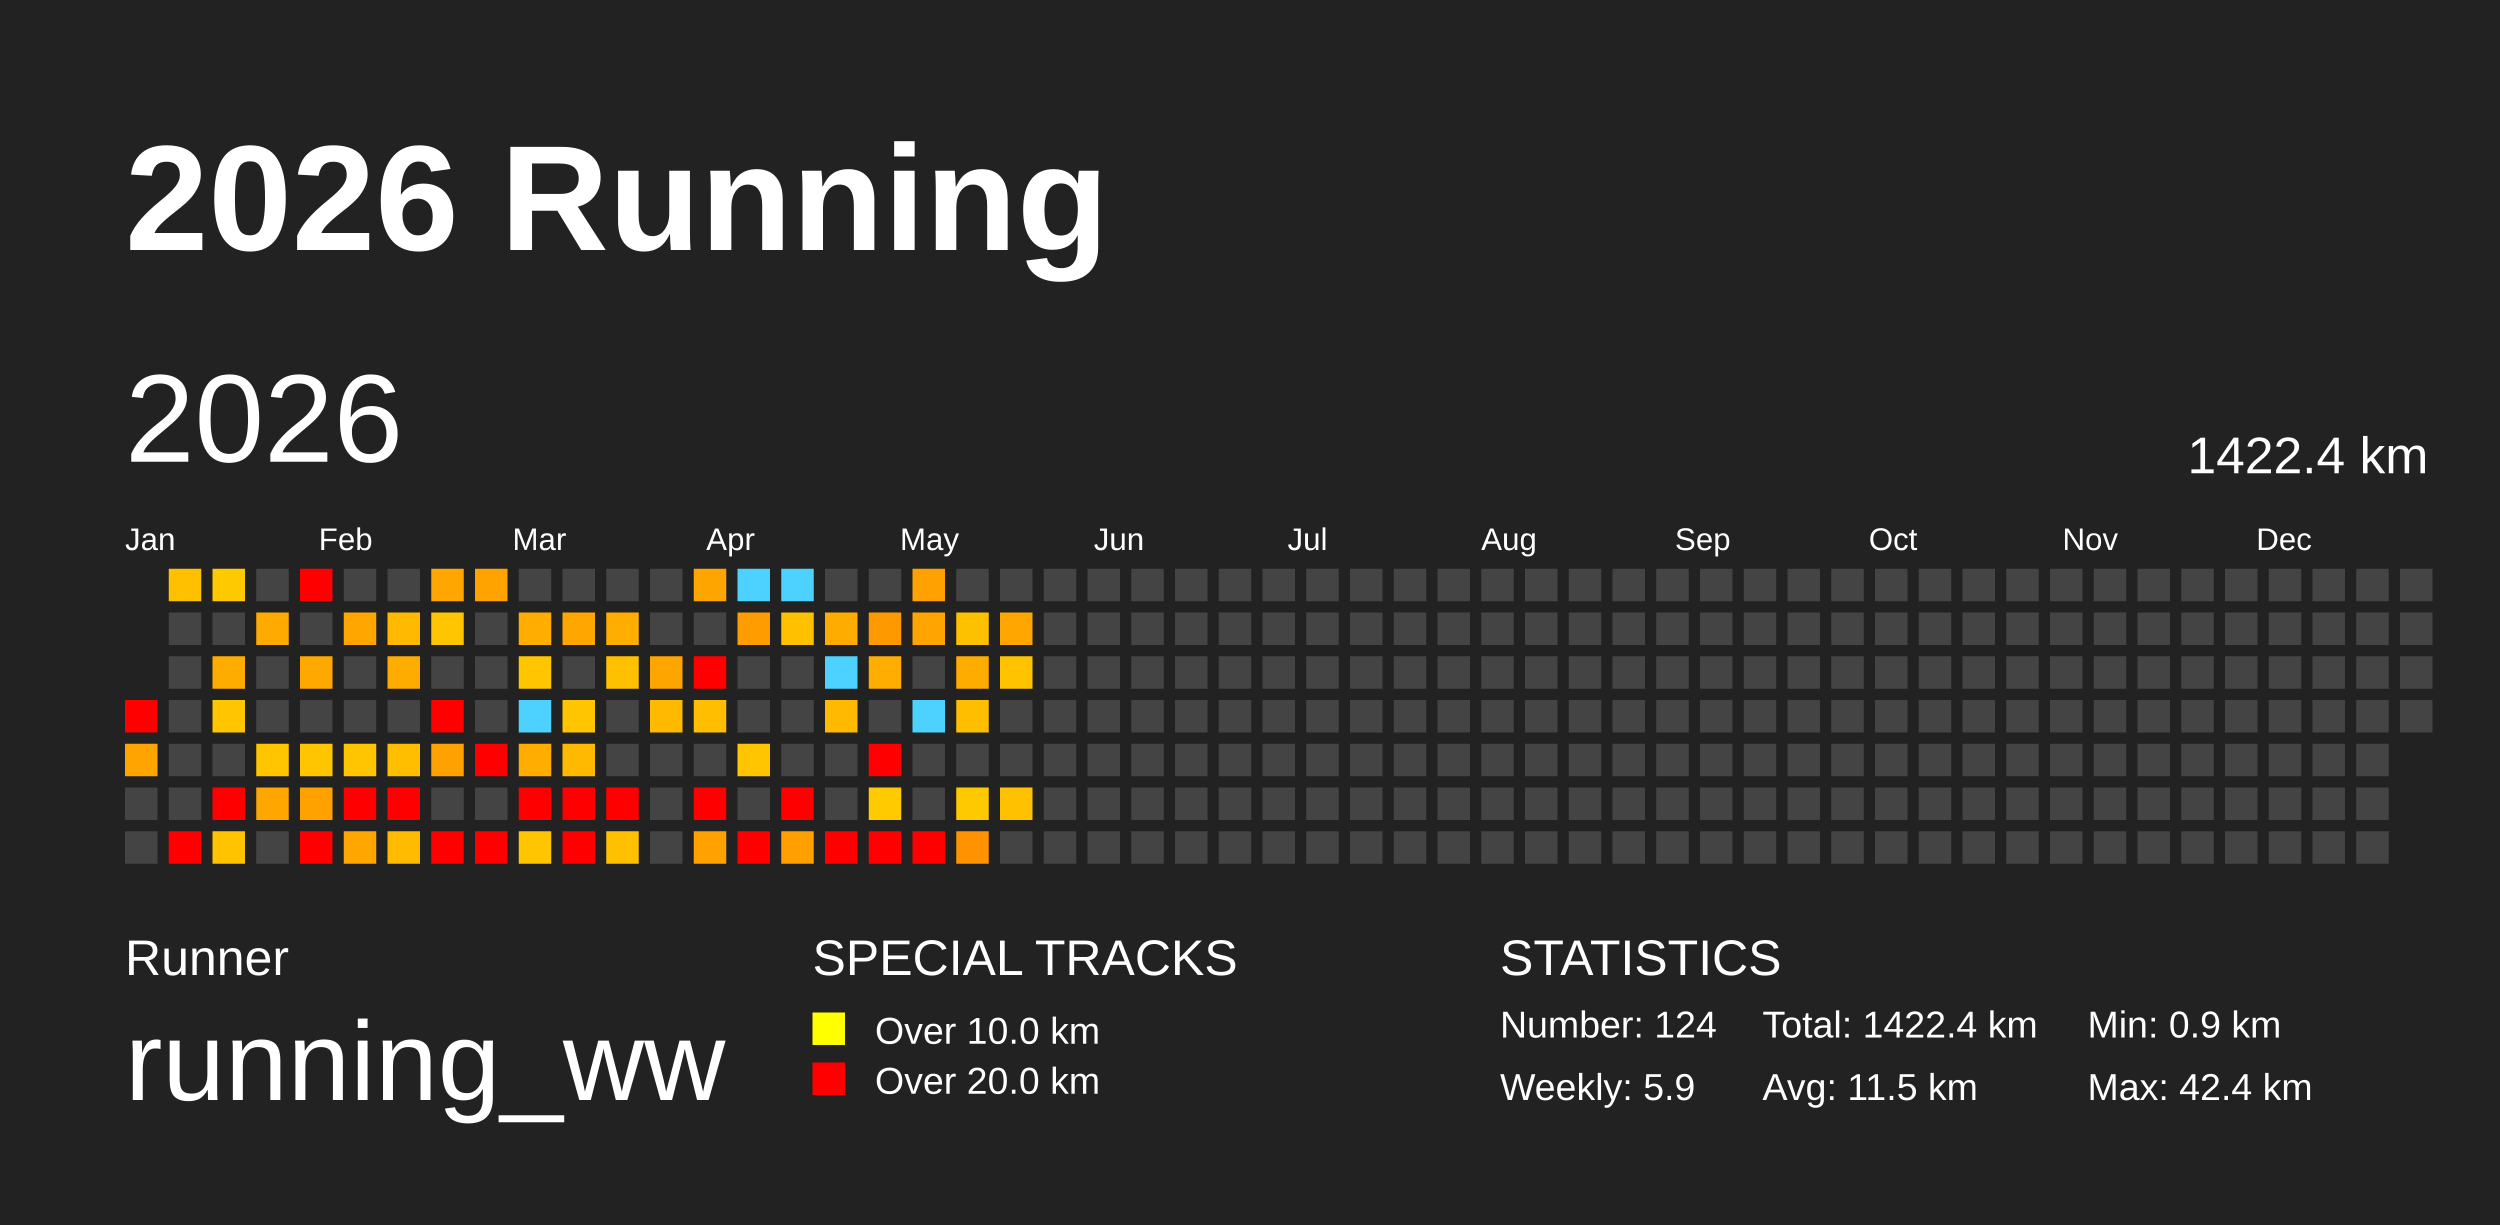
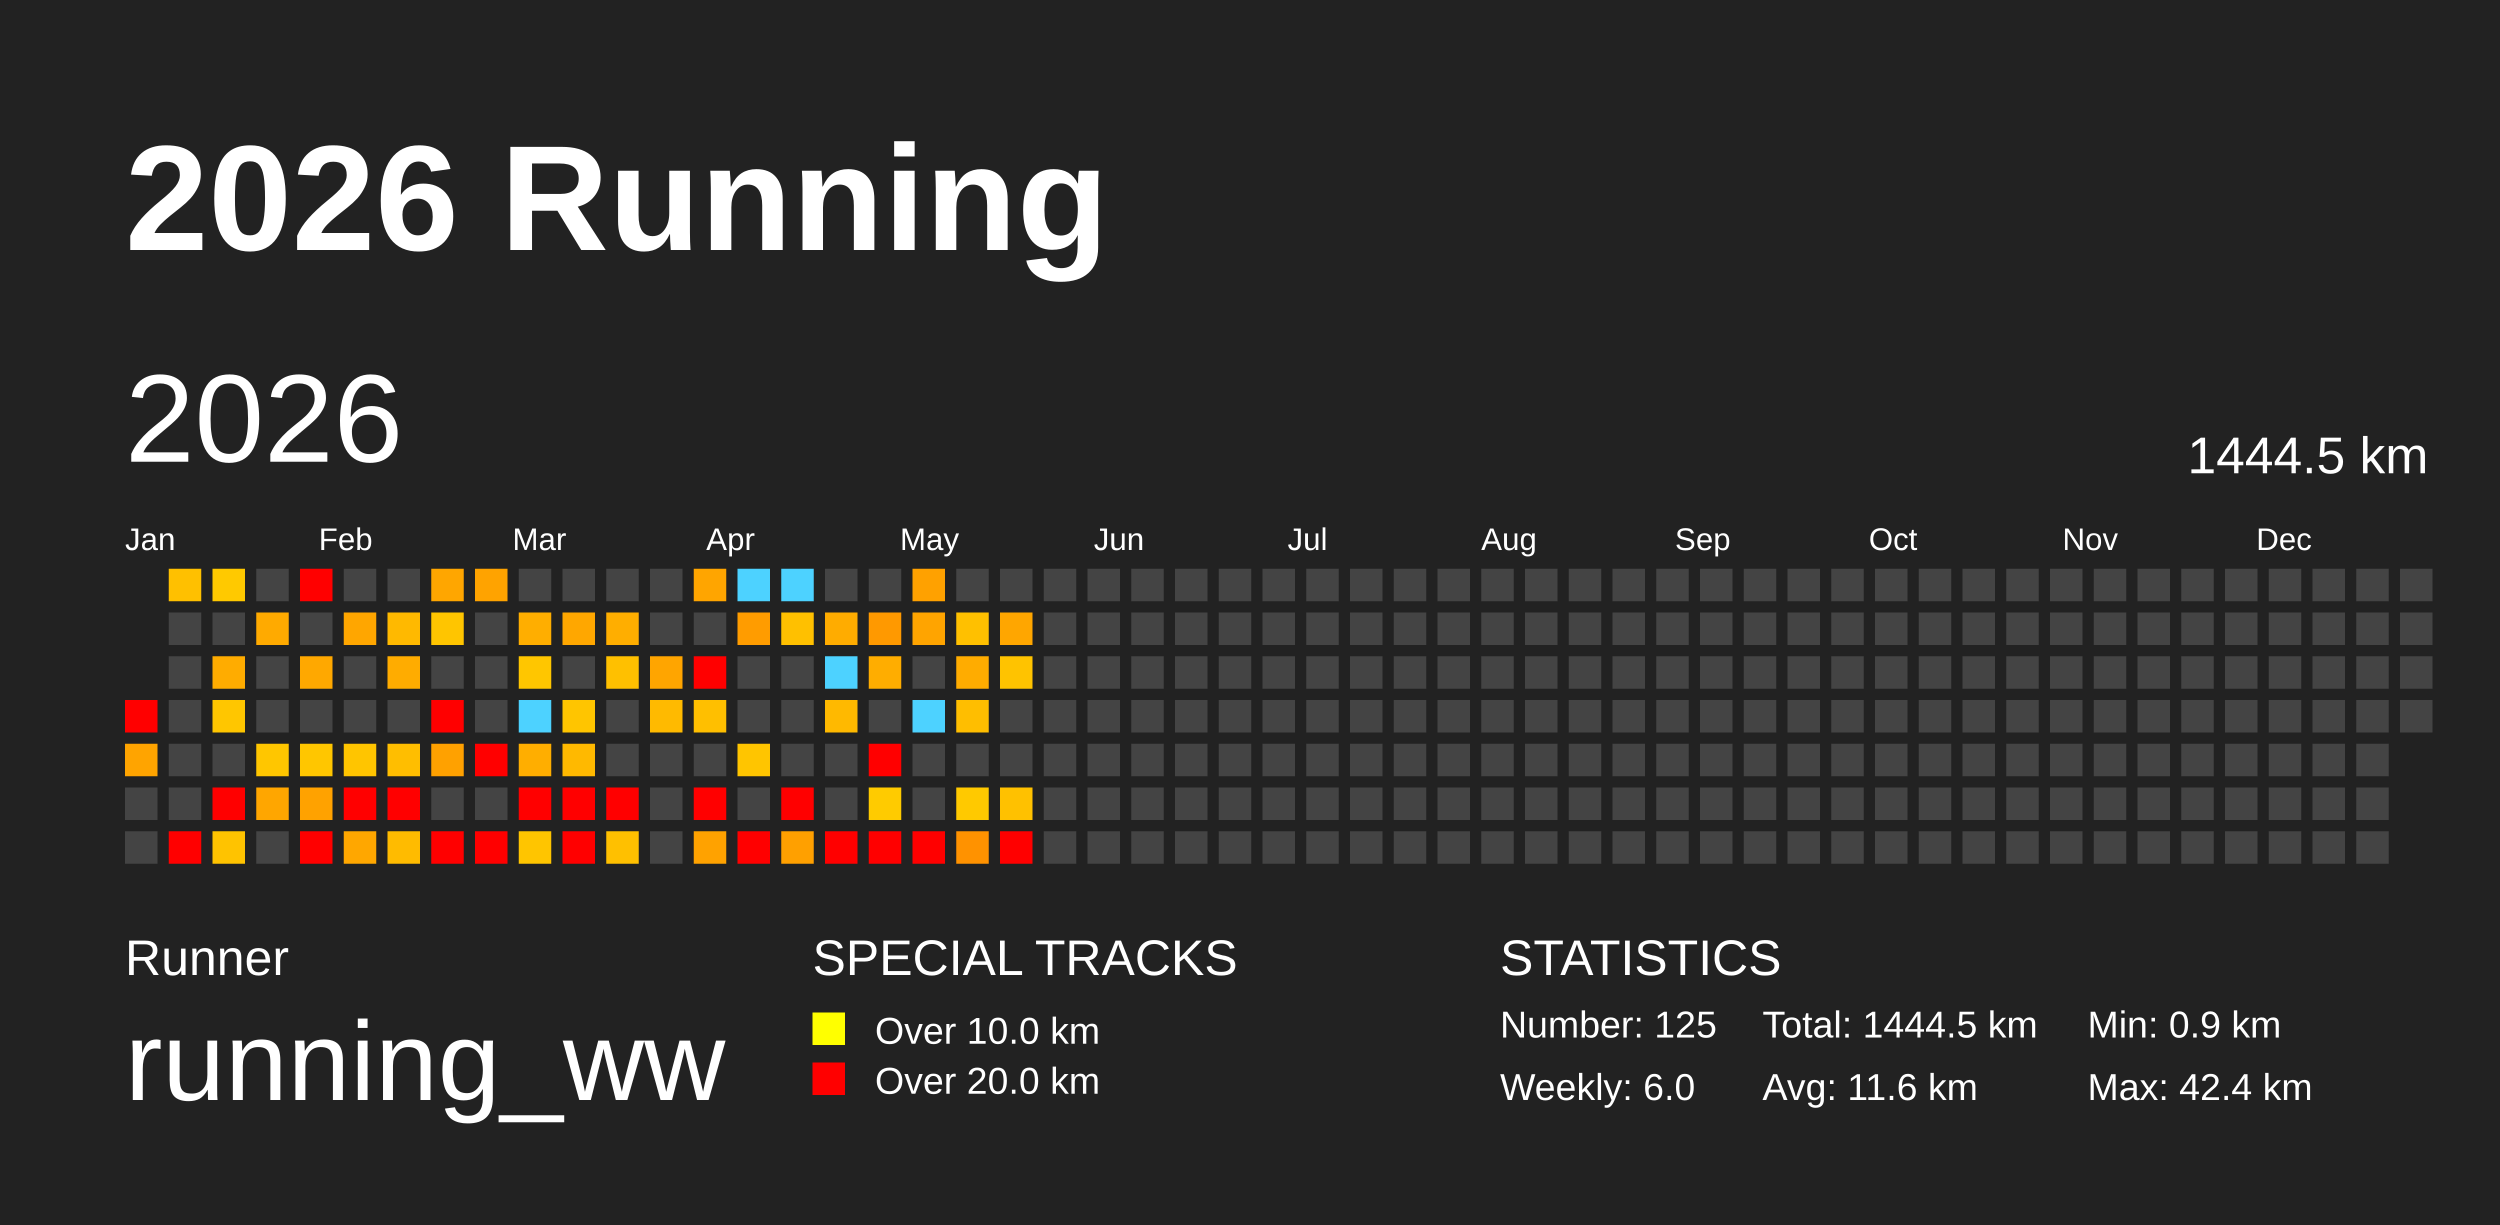
<svg xmlns="http://www.w3.org/2000/svg" baseProfile="full" height="98mm" version="1.1" viewBox="0,0,200,98" width="200mm">
  <defs />
  <rect fill="#222222" height="98" width="200" x="0" y="0" />
  <text fill="#FFFFFF" style="font-size:12px; font-family:Arial; font-weight:bold;" x="10" y="20">2026 Running</text>
  <text fill="#FFFFFF" style="font-size:4px; font-family:Arial" x="10" y="78">Runner</text>
  <text fill="#FFFFFF" style="font-size:9px; font-family:Arial" x="10" y="88">running_ww</text>
  <text fill="#FFFFFF" style="font-size:4px; font-family:Arial" x="65" y="78">SPECIAL TRACKS</text>
  <rect fill="yellow" height="2.6" width="2.6" x="65" y="81" />
  <text fill="#FFFFFF" style="font-size:3px; font-family:Arial" x="70" y="83.5">Over 10.0 km</text>
  <rect fill="red" height="2.6" width="2.6" x="65" y="85" />
  <text fill="#FFFFFF" style="font-size:3px; font-family:Arial" x="70" y="87.5">Over 20.0 km</text>
  <text fill="#FFFFFF" style="font-size:4px; font-family:Arial" x="120" y="78">STATISTICS</text>
-   <text fill="#FFFFFF" style="font-size:3px; font-family:Arial" x="120" y="83">Number: 124</text>
-   <text fill="#FFFFFF" style="font-size:3px; font-family:Arial" x="120" y="88">Weekly: 5.9</text>
-   <text fill="#FFFFFF" style="font-size:3px; font-family:Arial" x="141" y="83">Total: 1422.4 km</text>
-   <text fill="#FFFFFF" style="font-size:3px; font-family:Arial" x="141" y="88">Avg: 11.5 km</text>
+   <text fill="#FFFFFF" style="font-size:3px; font-family:Arial" x="120" y="83">Number: 125</text>
+   <text fill="#FFFFFF" style="font-size:3px; font-family:Arial" x="120" y="88">Weekly: 6.0</text>
+   <text fill="#FFFFFF" style="font-size:3px; font-family:Arial" x="141" y="83">Total: 1444.5 km</text>
+   <text fill="#FFFFFF" style="font-size:3px; font-family:Arial" x="141" y="88">Avg: 11.6 km</text>
  <text fill="#FFFFFF" style="font-size:3px; font-family:Arial" x="167" y="83">Min: 0.9 km</text>
  <text fill="#FFFFFF" style="font-size:3px; font-family:Arial" x="167" y="88">Max: 42.4 km</text>
  <text dominant-baseline="hanging" fill="#FFFFFF" style="font-size:10.0px; font-family:Arial;" x="10" y="30">2026</text>
-   <text dominant-baseline="hanging" fill="#FFFFFF" style="font-size:4.125px; font-family:Arial;" x="175" y="35">1422.4 km</text>
+   <text dominant-baseline="hanging" fill="#FFFFFF" style="font-size:4.125px; font-family:Arial;" x="175" y="35">1444.5 km</text>
  <text fill="#FFFFFF" style="font-size:2.5px; font-family:Arial" x="10.0" y="44">Jan</text>
  <text fill="#FFFFFF" style="font-size:2.5px; font-family:Arial" x="25.5" y="44">Feb</text>
  <text fill="#FFFFFF" style="font-size:2.5px; font-family:Arial" x="41.0" y="44">Mar</text>
  <text fill="#FFFFFF" style="font-size:2.5px; font-family:Arial" x="56.5" y="44">Apr</text>
  <text fill="#FFFFFF" style="font-size:2.5px; font-family:Arial" x="72.0" y="44">May</text>
  <text fill="#FFFFFF" style="font-size:2.5px; font-family:Arial" x="87.5" y="44">Jun</text>
  <text fill="#FFFFFF" style="font-size:2.5px; font-family:Arial" x="103.0" y="44">Jul</text>
  <text fill="#FFFFFF" style="font-size:2.5px; font-family:Arial" x="118.5" y="44">Aug</text>
  <text fill="#FFFFFF" style="font-size:2.5px; font-family:Arial" x="134.0" y="44">Sep</text>
  <text fill="#FFFFFF" style="font-size:2.5px; font-family:Arial" x="149.5" y="44">Oct</text>
  <text fill="#FFFFFF" style="font-size:2.5px; font-family:Arial" x="165.0" y="44">Nov</text>
  <text fill="#FFFFFF" style="font-size:2.5px; font-family:Arial" x="180.5" y="44">Dec</text>
  <rect fill="red" height="2.6" width="2.6" x="10.0" y="56.0" />
  <rect fill="#ffa400" height="2.6" width="2.6" x="10.0" y="59.5" />
  <rect fill="#444444" height="2.6" width="2.6" x="10.0" y="63.0" />
  <rect fill="#444444" height="2.6" width="2.6" x="10.0" y="66.5" />
  <rect fill="#ffc000" height="2.6" width="2.6" x="13.5" y="45.5" />
  <rect fill="#444444" height="2.6" width="2.6" x="13.5" y="49.0" />
  <rect fill="#444444" height="2.6" width="2.6" x="13.5" y="52.5" />
  <rect fill="#444444" height="2.6" width="2.6" x="13.5" y="56.0" />
  <rect fill="#444444" height="2.6" width="2.6" x="13.5" y="59.5" />
  <rect fill="#444444" height="2.6" width="2.6" x="13.5" y="63.0" />
  <rect fill="red" height="2.6" width="2.6" x="13.5" y="66.5" />
  <rect fill="#ffc900" height="2.6" width="2.6" x="17.0" y="45.5" />
  <rect fill="#444444" height="2.6" width="2.6" x="17.0" y="49.0" />
  <rect fill="#ffac00" height="2.6" width="2.6" x="17.0" y="52.5" />
  <rect fill="#ffc600" height="2.6" width="2.6" x="17.0" y="56.0" />
  <rect fill="#444444" height="2.6" width="2.6" x="17.0" y="59.5" />
  <rect fill="red" height="2.6" width="2.6" x="17.0" y="63.0" />
  <rect fill="#ffc300" height="2.6" width="2.6" x="17.0" y="66.5" />
  <rect fill="#444444" height="2.6" width="2.6" x="20.5" y="45.5" />
  <rect fill="#ffaa00" height="2.6" width="2.6" x="20.5" y="49.0" />
  <rect fill="#444444" height="2.6" width="2.6" x="20.5" y="52.5" />
  <rect fill="#444444" height="2.6" width="2.6" x="20.5" y="56.0" />
  <rect fill="#ffc600" height="2.6" width="2.6" x="20.5" y="59.5" />
  <rect fill="#ffa600" height="2.6" width="2.6" x="20.5" y="63.0" />
  <rect fill="#444444" height="2.6" width="2.6" x="20.5" y="66.5" />
  <rect fill="red" height="2.6" width="2.6" x="24.0" y="45.5" />
  <rect fill="#444444" height="2.6" width="2.6" x="24.0" y="49.0" />
  <rect fill="#ffa800" height="2.6" width="2.6" x="24.0" y="52.5" />
  <rect fill="#444444" height="2.6" width="2.6" x="24.0" y="56.0" />
  <rect fill="#ffc600" height="2.6" width="2.6" x="24.0" y="59.5" />
  <rect fill="#ffa200" height="2.6" width="2.6" x="24.0" y="63.0" />
  <rect fill="red" height="2.6" width="2.6" x="24.0" y="66.5" />
  <rect fill="#444444" height="2.6" width="2.6" x="27.5" y="45.5" />
  <rect fill="#ffa600" height="2.6" width="2.6" x="27.5" y="49.0" />
  <rect fill="#444444" height="2.6" width="2.6" x="27.5" y="52.5" />
  <rect fill="#444444" height="2.6" width="2.6" x="27.5" y="56.0" />
  <rect fill="#ffc500" height="2.6" width="2.6" x="27.5" y="59.5" />
  <rect fill="red" height="2.6" width="2.6" x="27.5" y="63.0" />
  <rect fill="#ffa700" height="2.6" width="2.6" x="27.5" y="66.5" />
  <rect fill="#444444" height="2.6" width="2.6" x="31.0" y="45.5" />
  <rect fill="#ffb900" height="2.6" width="2.6" x="31.0" y="49.0" />
  <rect fill="#ffac00" height="2.6" width="2.6" x="31.0" y="52.5" />
  <rect fill="#444444" height="2.6" width="2.6" x="31.0" y="56.0" />
  <rect fill="#ffbe00" height="2.6" width="2.6" x="31.0" y="59.5" />
  <rect fill="red" height="2.6" width="2.6" x="31.0" y="63.0" />
  <rect fill="#ffbb00" height="2.6" width="2.6" x="31.0" y="66.5" />
  <rect fill="#ffa600" height="2.6" width="2.6" x="34.5" y="45.5" />
  <rect fill="#ffc500" height="2.6" width="2.6" x="34.5" y="49.0" />
  <rect fill="#444444" height="2.6" width="2.6" x="34.5" y="52.5" />
  <rect fill="red" height="2.6" width="2.6" x="34.5" y="56.0" />
  <rect fill="#ffa100" height="2.6" width="2.6" x="34.5" y="59.5" />
  <rect fill="#444444" height="2.6" width="2.6" x="34.5" y="63.0" />
  <rect fill="red" height="2.6" width="2.6" x="34.5" y="66.5" />
  <rect fill="#ffa300" height="2.6" width="2.6" x="38.0" y="45.5" />
  <rect fill="#444444" height="2.6" width="2.6" x="38.0" y="49.0" />
  <rect fill="#444444" height="2.6" width="2.6" x="38.0" y="52.5" />
  <rect fill="#444444" height="2.6" width="2.6" x="38.0" y="56.0" />
  <rect fill="red" height="2.6" width="2.6" x="38.0" y="59.5" />
  <rect fill="#444444" height="2.6" width="2.6" x="38.0" y="63.0" />
  <rect fill="red" height="2.6" width="2.6" x="38.0" y="66.5" />
  <rect fill="#444444" height="2.6" width="2.6" x="41.5" y="45.5" />
  <rect fill="#ffae00" height="2.6" width="2.6" x="41.5" y="49.0" />
  <rect fill="#ffc600" height="2.6" width="2.6" x="41.5" y="52.5" />
  <rect fill="#4dd2ff" height="2.6" width="2.6" x="41.5" y="56.0" />
  <rect fill="#ffae00" height="2.6" width="2.6" x="41.5" y="59.5" />
  <rect fill="red" height="2.6" width="2.6" x="41.5" y="63.0" />
  <rect fill="#ffc500" height="2.6" width="2.6" x="41.5" y="66.5" />
  <rect fill="#444444" height="2.6" width="2.6" x="45.0" y="45.5" />
  <rect fill="#ffa700" height="2.6" width="2.6" x="45.0" y="49.0" />
  <rect fill="#444444" height="2.6" width="2.6" x="45.0" y="52.5" />
  <rect fill="#ffc500" height="2.6" width="2.6" x="45.0" y="56.0" />
  <rect fill="#ffb900" height="2.6" width="2.6" x="45.0" y="59.5" />
  <rect fill="red" height="2.6" width="2.6" x="45.0" y="63.0" />
  <rect fill="red" height="2.6" width="2.6" x="45.0" y="66.5" />
  <rect fill="#444444" height="2.6" width="2.6" x="48.5" y="45.5" />
  <rect fill="#ffae00" height="2.6" width="2.6" x="48.5" y="49.0" />
  <rect fill="#ffc000" height="2.6" width="2.6" x="48.5" y="52.5" />
  <rect fill="#444444" height="2.6" width="2.6" x="48.5" y="56.0" />
  <rect fill="#444444" height="2.6" width="2.6" x="48.5" y="59.5" />
  <rect fill="red" height="2.6" width="2.6" x="48.5" y="63.0" />
  <rect fill="#ffc000" height="2.6" width="2.6" x="48.5" y="66.5" />
  <rect fill="#444444" height="2.6" width="2.6" x="52.0" y="45.5" />
  <rect fill="#444444" height="2.6" width="2.6" x="52.0" y="49.0" />
  <rect fill="#ffa500" height="2.6" width="2.6" x="52.0" y="52.5" />
  <rect fill="#ffba00" height="2.6" width="2.6" x="52.0" y="56.0" />
  <rect fill="#444444" height="2.6" width="2.6" x="52.0" y="59.5" />
  <rect fill="#444444" height="2.6" width="2.6" x="52.0" y="63.0" />
  <rect fill="#444444" height="2.6" width="2.6" x="52.0" y="66.5" />
  <rect fill="#ffa500" height="2.6" width="2.6" x="55.5" y="45.5" />
  <rect fill="#444444" height="2.6" width="2.6" x="55.5" y="49.0" />
  <rect fill="red" height="2.6" width="2.6" x="55.5" y="52.5" />
  <rect fill="#ffbf00" height="2.6" width="2.6" x="55.5" y="56.0" />
  <rect fill="#444444" height="2.6" width="2.6" x="55.5" y="59.5" />
  <rect fill="red" height="2.6" width="2.6" x="55.5" y="63.0" />
  <rect fill="#ffa200" height="2.6" width="2.6" x="55.5" y="66.5" />
  <rect fill="#4dd2ff" height="2.6" width="2.6" x="59.0" y="45.5" />
  <rect fill="#ff9c00" height="2.6" width="2.6" x="59.0" y="49.0" />
  <rect fill="#444444" height="2.6" width="2.6" x="59.0" y="52.5" />
  <rect fill="#444444" height="2.6" width="2.6" x="59.0" y="56.0" />
  <rect fill="#ffc500" height="2.6" width="2.6" x="59.0" y="59.5" />
  <rect fill="#444444" height="2.6" width="2.6" x="59.0" y="63.0" />
  <rect fill="red" height="2.6" width="2.6" x="59.0" y="66.5" />
  <rect fill="#4dd2ff" height="2.6" width="2.6" x="62.5" y="45.5" />
  <rect fill="#ffc000" height="2.6" width="2.6" x="62.5" y="49.0" />
  <rect fill="#444444" height="2.6" width="2.6" x="62.5" y="52.5" />
  <rect fill="#444444" height="2.6" width="2.6" x="62.5" y="56.0" />
  <rect fill="#444444" height="2.6" width="2.6" x="62.5" y="59.5" />
  <rect fill="red" height="2.6" width="2.6" x="62.5" y="63.0" />
  <rect fill="#ffa000" height="2.6" width="2.6" x="62.5" y="66.5" />
  <rect fill="#444444" height="2.6" width="2.6" x="66.0" y="45.5" />
  <rect fill="#ffac00" height="2.6" width="2.6" x="66.0" y="49.0" />
  <rect fill="#4dd2ff" height="2.6" width="2.6" x="66.0" y="52.5" />
  <rect fill="#ffb900" height="2.6" width="2.6" x="66.0" y="56.0" />
  <rect fill="#444444" height="2.6" width="2.6" x="66.0" y="59.5" />
  <rect fill="#444444" height="2.6" width="2.6" x="66.0" y="63.0" />
  <rect fill="red" height="2.6" width="2.6" x="66.0" y="66.5" />
  <rect fill="#444444" height="2.6" width="2.6" x="69.5" y="45.5" />
  <rect fill="#ff9900" height="2.6" width="2.6" x="69.5" y="49.0" />
  <rect fill="#ffad00" height="2.6" width="2.6" x="69.5" y="52.5" />
  <rect fill="#444444" height="2.6" width="2.6" x="69.5" y="56.0" />
  <rect fill="red" height="2.6" width="2.6" x="69.5" y="59.5" />
  <rect fill="#ffcb00" height="2.6" width="2.6" x="69.5" y="63.0" />
  <rect fill="red" height="2.6" width="2.6" x="69.5" y="66.5" />
  <rect fill="#ffa100" height="2.6" width="2.6" x="73.0" y="45.5" />
  <rect fill="#ffa400" height="2.6" width="2.6" x="73.0" y="49.0" />
  <rect fill="#444444" height="2.6" width="2.6" x="73.0" y="52.5" />
  <rect fill="#4dd2ff" height="2.6" width="2.6" x="73.0" y="56.0" />
  <rect fill="#444444" height="2.6" width="2.6" x="73.0" y="59.5" />
  <rect fill="#444444" height="2.6" width="2.6" x="73.0" y="63.0" />
  <rect fill="red" height="2.6" width="2.6" x="73.0" y="66.5" />
  <rect fill="#444444" height="2.6" width="2.6" x="76.5" y="45.5" />
  <rect fill="#ffc000" height="2.6" width="2.6" x="76.5" y="49.0" />
  <rect fill="#ffac00" height="2.6" width="2.6" x="76.5" y="52.5" />
  <rect fill="#ffbe00" height="2.6" width="2.6" x="76.5" y="56.0" />
  <rect fill="#444444" height="2.6" width="2.6" x="76.5" y="59.5" />
  <rect fill="#ffc900" height="2.6" width="2.6" x="76.5" y="63.0" />
  <rect fill="#ff9200" height="2.6" width="2.6" x="76.5" y="66.5" />
  <rect fill="#444444" height="2.6" width="2.6" x="80.0" y="45.5" />
  <rect fill="#ffa600" height="2.6" width="2.6" x="80.0" y="49.0" />
  <rect fill="#ffc300" height="2.6" width="2.6" x="80.0" y="52.5" />
  <rect fill="#444444" height="2.6" width="2.6" x="80.0" y="56.0" />
  <rect fill="#444444" height="2.6" width="2.6" x="80.0" y="59.5" />
  <rect fill="#ffc100" height="2.6" width="2.6" x="80.0" y="63.0" />
-   <rect fill="#444444" height="2.6" width="2.6" x="80.0" y="66.5" />
+   <rect fill="red" height="2.6" width="2.6" x="80.0" y="66.5" />
  <rect fill="#444444" height="2.6" width="2.6" x="83.5" y="45.5" />
  <rect fill="#444444" height="2.6" width="2.6" x="83.5" y="49.0" />
  <rect fill="#444444" height="2.6" width="2.6" x="83.5" y="52.5" />
  <rect fill="#444444" height="2.6" width="2.6" x="83.5" y="56.0" />
  <rect fill="#444444" height="2.6" width="2.6" x="83.5" y="59.5" />
  <rect fill="#444444" height="2.6" width="2.6" x="83.5" y="63.0" />
  <rect fill="#444444" height="2.6" width="2.6" x="83.5" y="66.5" />
  <rect fill="#444444" height="2.6" width="2.6" x="87.0" y="45.5" />
  <rect fill="#444444" height="2.6" width="2.6" x="87.0" y="49.0" />
  <rect fill="#444444" height="2.6" width="2.6" x="87.0" y="52.5" />
  <rect fill="#444444" height="2.6" width="2.6" x="87.0" y="56.0" />
  <rect fill="#444444" height="2.6" width="2.6" x="87.0" y="59.5" />
  <rect fill="#444444" height="2.6" width="2.6" x="87.0" y="63.0" />
  <rect fill="#444444" height="2.6" width="2.6" x="87.0" y="66.5" />
  <rect fill="#444444" height="2.6" width="2.6" x="90.5" y="45.5" />
  <rect fill="#444444" height="2.6" width="2.6" x="90.5" y="49.0" />
  <rect fill="#444444" height="2.6" width="2.6" x="90.5" y="52.5" />
  <rect fill="#444444" height="2.6" width="2.6" x="90.5" y="56.0" />
  <rect fill="#444444" height="2.6" width="2.6" x="90.5" y="59.5" />
  <rect fill="#444444" height="2.6" width="2.6" x="90.5" y="63.0" />
  <rect fill="#444444" height="2.6" width="2.6" x="90.5" y="66.5" />
  <rect fill="#444444" height="2.6" width="2.6" x="94.0" y="45.5" />
  <rect fill="#444444" height="2.6" width="2.6" x="94.0" y="49.0" />
  <rect fill="#444444" height="2.6" width="2.6" x="94.0" y="52.5" />
  <rect fill="#444444" height="2.6" width="2.6" x="94.0" y="56.0" />
  <rect fill="#444444" height="2.6" width="2.6" x="94.0" y="59.5" />
  <rect fill="#444444" height="2.6" width="2.6" x="94.0" y="63.0" />
  <rect fill="#444444" height="2.6" width="2.6" x="94.0" y="66.5" />
  <rect fill="#444444" height="2.6" width="2.6" x="97.5" y="45.5" />
  <rect fill="#444444" height="2.6" width="2.6" x="97.5" y="49.0" />
  <rect fill="#444444" height="2.6" width="2.6" x="97.5" y="52.5" />
  <rect fill="#444444" height="2.6" width="2.6" x="97.5" y="56.0" />
  <rect fill="#444444" height="2.6" width="2.6" x="97.5" y="59.5" />
  <rect fill="#444444" height="2.6" width="2.6" x="97.5" y="63.0" />
  <rect fill="#444444" height="2.6" width="2.6" x="97.5" y="66.5" />
  <rect fill="#444444" height="2.6" width="2.6" x="101.0" y="45.5" />
  <rect fill="#444444" height="2.6" width="2.6" x="101.0" y="49.0" />
  <rect fill="#444444" height="2.6" width="2.6" x="101.0" y="52.5" />
  <rect fill="#444444" height="2.6" width="2.6" x="101.0" y="56.0" />
  <rect fill="#444444" height="2.6" width="2.6" x="101.0" y="59.5" />
  <rect fill="#444444" height="2.6" width="2.6" x="101.0" y="63.0" />
  <rect fill="#444444" height="2.6" width="2.6" x="101.0" y="66.5" />
  <rect fill="#444444" height="2.6" width="2.6" x="104.5" y="45.5" />
  <rect fill="#444444" height="2.6" width="2.6" x="104.5" y="49.0" />
  <rect fill="#444444" height="2.6" width="2.6" x="104.5" y="52.5" />
  <rect fill="#444444" height="2.6" width="2.6" x="104.5" y="56.0" />
  <rect fill="#444444" height="2.6" width="2.6" x="104.5" y="59.5" />
  <rect fill="#444444" height="2.6" width="2.6" x="104.5" y="63.0" />
  <rect fill="#444444" height="2.6" width="2.6" x="104.5" y="66.5" />
  <rect fill="#444444" height="2.6" width="2.6" x="108.0" y="45.5" />
  <rect fill="#444444" height="2.6" width="2.6" x="108.0" y="49.0" />
  <rect fill="#444444" height="2.6" width="2.6" x="108.0" y="52.5" />
  <rect fill="#444444" height="2.6" width="2.6" x="108.0" y="56.0" />
  <rect fill="#444444" height="2.6" width="2.6" x="108.0" y="59.5" />
  <rect fill="#444444" height="2.6" width="2.6" x="108.0" y="63.0" />
  <rect fill="#444444" height="2.6" width="2.6" x="108.0" y="66.5" />
  <rect fill="#444444" height="2.6" width="2.6" x="111.5" y="45.5" />
  <rect fill="#444444" height="2.6" width="2.6" x="111.5" y="49.0" />
  <rect fill="#444444" height="2.6" width="2.6" x="111.5" y="52.5" />
  <rect fill="#444444" height="2.6" width="2.6" x="111.5" y="56.0" />
  <rect fill="#444444" height="2.6" width="2.6" x="111.5" y="59.5" />
  <rect fill="#444444" height="2.6" width="2.6" x="111.5" y="63.0" />
  <rect fill="#444444" height="2.6" width="2.6" x="111.5" y="66.5" />
  <rect fill="#444444" height="2.6" width="2.6" x="115.0" y="45.5" />
  <rect fill="#444444" height="2.6" width="2.6" x="115.0" y="49.0" />
  <rect fill="#444444" height="2.6" width="2.6" x="115.0" y="52.5" />
  <rect fill="#444444" height="2.6" width="2.6" x="115.0" y="56.0" />
  <rect fill="#444444" height="2.6" width="2.6" x="115.0" y="59.5" />
  <rect fill="#444444" height="2.6" width="2.6" x="115.0" y="63.0" />
  <rect fill="#444444" height="2.6" width="2.6" x="115.0" y="66.5" />
  <rect fill="#444444" height="2.6" width="2.6" x="118.5" y="45.5" />
  <rect fill="#444444" height="2.6" width="2.6" x="118.5" y="49.0" />
  <rect fill="#444444" height="2.6" width="2.6" x="118.5" y="52.5" />
  <rect fill="#444444" height="2.6" width="2.6" x="118.5" y="56.0" />
  <rect fill="#444444" height="2.6" width="2.6" x="118.5" y="59.5" />
  <rect fill="#444444" height="2.6" width="2.6" x="118.5" y="63.0" />
  <rect fill="#444444" height="2.6" width="2.6" x="118.5" y="66.5" />
  <rect fill="#444444" height="2.6" width="2.6" x="122.0" y="45.5" />
  <rect fill="#444444" height="2.6" width="2.6" x="122.0" y="49.0" />
  <rect fill="#444444" height="2.6" width="2.6" x="122.0" y="52.5" />
  <rect fill="#444444" height="2.6" width="2.6" x="122.0" y="56.0" />
  <rect fill="#444444" height="2.6" width="2.6" x="122.0" y="59.5" />
  <rect fill="#444444" height="2.6" width="2.6" x="122.0" y="63.0" />
  <rect fill="#444444" height="2.6" width="2.6" x="122.0" y="66.5" />
  <rect fill="#444444" height="2.6" width="2.6" x="125.5" y="45.5" />
  <rect fill="#444444" height="2.6" width="2.6" x="125.5" y="49.0" />
  <rect fill="#444444" height="2.6" width="2.6" x="125.5" y="52.5" />
  <rect fill="#444444" height="2.6" width="2.6" x="125.5" y="56.0" />
  <rect fill="#444444" height="2.6" width="2.6" x="125.5" y="59.5" />
  <rect fill="#444444" height="2.6" width="2.6" x="125.5" y="63.0" />
  <rect fill="#444444" height="2.6" width="2.6" x="125.5" y="66.5" />
  <rect fill="#444444" height="2.6" width="2.6" x="129.0" y="45.5" />
  <rect fill="#444444" height="2.6" width="2.6" x="129.0" y="49.0" />
  <rect fill="#444444" height="2.6" width="2.6" x="129.0" y="52.5" />
  <rect fill="#444444" height="2.6" width="2.6" x="129.0" y="56.0" />
  <rect fill="#444444" height="2.6" width="2.6" x="129.0" y="59.5" />
  <rect fill="#444444" height="2.6" width="2.6" x="129.0" y="63.0" />
  <rect fill="#444444" height="2.6" width="2.6" x="129.0" y="66.5" />
  <rect fill="#444444" height="2.6" width="2.6" x="132.5" y="45.5" />
  <rect fill="#444444" height="2.6" width="2.6" x="132.5" y="49.0" />
  <rect fill="#444444" height="2.6" width="2.6" x="132.5" y="52.5" />
  <rect fill="#444444" height="2.6" width="2.6" x="132.5" y="56.0" />
  <rect fill="#444444" height="2.6" width="2.6" x="132.5" y="59.5" />
  <rect fill="#444444" height="2.6" width="2.6" x="132.5" y="63.0" />
  <rect fill="#444444" height="2.6" width="2.6" x="132.5" y="66.5" />
  <rect fill="#444444" height="2.6" width="2.6" x="136.0" y="45.5" />
  <rect fill="#444444" height="2.6" width="2.6" x="136.0" y="49.0" />
  <rect fill="#444444" height="2.6" width="2.6" x="136.0" y="52.5" />
  <rect fill="#444444" height="2.6" width="2.6" x="136.0" y="56.0" />
  <rect fill="#444444" height="2.6" width="2.6" x="136.0" y="59.5" />
  <rect fill="#444444" height="2.6" width="2.6" x="136.0" y="63.0" />
  <rect fill="#444444" height="2.6" width="2.6" x="136.0" y="66.5" />
  <rect fill="#444444" height="2.6" width="2.6" x="139.5" y="45.5" />
  <rect fill="#444444" height="2.6" width="2.6" x="139.5" y="49.0" />
  <rect fill="#444444" height="2.6" width="2.6" x="139.5" y="52.5" />
  <rect fill="#444444" height="2.6" width="2.6" x="139.5" y="56.0" />
  <rect fill="#444444" height="2.6" width="2.6" x="139.5" y="59.5" />
  <rect fill="#444444" height="2.6" width="2.6" x="139.5" y="63.0" />
  <rect fill="#444444" height="2.6" width="2.6" x="139.5" y="66.5" />
  <rect fill="#444444" height="2.6" width="2.6" x="143.0" y="45.5" />
  <rect fill="#444444" height="2.6" width="2.6" x="143.0" y="49.0" />
  <rect fill="#444444" height="2.6" width="2.6" x="143.0" y="52.5" />
  <rect fill="#444444" height="2.6" width="2.6" x="143.0" y="56.0" />
  <rect fill="#444444" height="2.6" width="2.6" x="143.0" y="59.5" />
  <rect fill="#444444" height="2.6" width="2.6" x="143.0" y="63.0" />
  <rect fill="#444444" height="2.6" width="2.6" x="143.0" y="66.5" />
  <rect fill="#444444" height="2.6" width="2.6" x="146.5" y="45.5" />
  <rect fill="#444444" height="2.6" width="2.6" x="146.5" y="49.0" />
  <rect fill="#444444" height="2.6" width="2.6" x="146.5" y="52.5" />
  <rect fill="#444444" height="2.6" width="2.6" x="146.5" y="56.0" />
  <rect fill="#444444" height="2.6" width="2.6" x="146.5" y="59.5" />
  <rect fill="#444444" height="2.6" width="2.6" x="146.5" y="63.0" />
  <rect fill="#444444" height="2.6" width="2.6" x="146.5" y="66.5" />
  <rect fill="#444444" height="2.6" width="2.6" x="150.0" y="45.5" />
  <rect fill="#444444" height="2.6" width="2.6" x="150.0" y="49.0" />
  <rect fill="#444444" height="2.6" width="2.6" x="150.0" y="52.5" />
  <rect fill="#444444" height="2.6" width="2.6" x="150.0" y="56.0" />
  <rect fill="#444444" height="2.6" width="2.6" x="150.0" y="59.5" />
  <rect fill="#444444" height="2.6" width="2.6" x="150.0" y="63.0" />
  <rect fill="#444444" height="2.6" width="2.6" x="150.0" y="66.5" />
  <rect fill="#444444" height="2.6" width="2.6" x="153.5" y="45.5" />
  <rect fill="#444444" height="2.6" width="2.6" x="153.5" y="49.0" />
  <rect fill="#444444" height="2.6" width="2.6" x="153.5" y="52.5" />
  <rect fill="#444444" height="2.6" width="2.6" x="153.5" y="56.0" />
  <rect fill="#444444" height="2.6" width="2.6" x="153.5" y="59.5" />
  <rect fill="#444444" height="2.6" width="2.6" x="153.5" y="63.0" />
  <rect fill="#444444" height="2.6" width="2.6" x="153.5" y="66.5" />
  <rect fill="#444444" height="2.6" width="2.6" x="157.0" y="45.5" />
  <rect fill="#444444" height="2.6" width="2.6" x="157.0" y="49.0" />
  <rect fill="#444444" height="2.6" width="2.6" x="157.0" y="52.5" />
  <rect fill="#444444" height="2.6" width="2.6" x="157.0" y="56.0" />
  <rect fill="#444444" height="2.6" width="2.6" x="157.0" y="59.5" />
  <rect fill="#444444" height="2.6" width="2.6" x="157.0" y="63.0" />
  <rect fill="#444444" height="2.6" width="2.6" x="157.0" y="66.5" />
  <rect fill="#444444" height="2.6" width="2.6" x="160.5" y="45.5" />
  <rect fill="#444444" height="2.6" width="2.6" x="160.5" y="49.0" />
  <rect fill="#444444" height="2.6" width="2.6" x="160.5" y="52.5" />
  <rect fill="#444444" height="2.6" width="2.6" x="160.5" y="56.0" />
  <rect fill="#444444" height="2.6" width="2.6" x="160.5" y="59.5" />
  <rect fill="#444444" height="2.6" width="2.6" x="160.5" y="63.0" />
  <rect fill="#444444" height="2.6" width="2.6" x="160.5" y="66.5" />
  <rect fill="#444444" height="2.6" width="2.6" x="164.0" y="45.5" />
  <rect fill="#444444" height="2.6" width="2.6" x="164.0" y="49.0" />
  <rect fill="#444444" height="2.6" width="2.6" x="164.0" y="52.5" />
  <rect fill="#444444" height="2.6" width="2.6" x="164.0" y="56.0" />
  <rect fill="#444444" height="2.6" width="2.6" x="164.0" y="59.5" />
  <rect fill="#444444" height="2.6" width="2.6" x="164.0" y="63.0" />
  <rect fill="#444444" height="2.6" width="2.6" x="164.0" y="66.5" />
  <rect fill="#444444" height="2.6" width="2.6" x="167.5" y="45.5" />
  <rect fill="#444444" height="2.6" width="2.6" x="167.5" y="49.0" />
  <rect fill="#444444" height="2.6" width="2.6" x="167.5" y="52.5" />
  <rect fill="#444444" height="2.6" width="2.6" x="167.5" y="56.0" />
  <rect fill="#444444" height="2.6" width="2.6" x="167.5" y="59.5" />
  <rect fill="#444444" height="2.6" width="2.6" x="167.5" y="63.0" />
  <rect fill="#444444" height="2.6" width="2.6" x="167.5" y="66.5" />
  <rect fill="#444444" height="2.6" width="2.6" x="171.0" y="45.5" />
  <rect fill="#444444" height="2.6" width="2.6" x="171.0" y="49.0" />
  <rect fill="#444444" height="2.6" width="2.6" x="171.0" y="52.5" />
  <rect fill="#444444" height="2.6" width="2.6" x="171.0" y="56.0" />
  <rect fill="#444444" height="2.6" width="2.6" x="171.0" y="59.5" />
  <rect fill="#444444" height="2.6" width="2.6" x="171.0" y="63.0" />
  <rect fill="#444444" height="2.6" width="2.6" x="171.0" y="66.5" />
  <rect fill="#444444" height="2.6" width="2.6" x="174.5" y="45.5" />
  <rect fill="#444444" height="2.6" width="2.6" x="174.5" y="49.0" />
  <rect fill="#444444" height="2.6" width="2.6" x="174.5" y="52.5" />
  <rect fill="#444444" height="2.6" width="2.6" x="174.5" y="56.0" />
  <rect fill="#444444" height="2.6" width="2.6" x="174.5" y="59.5" />
  <rect fill="#444444" height="2.6" width="2.6" x="174.5" y="63.0" />
  <rect fill="#444444" height="2.6" width="2.6" x="174.5" y="66.5" />
  <rect fill="#444444" height="2.6" width="2.6" x="178.0" y="45.5" />
  <rect fill="#444444" height="2.6" width="2.6" x="178.0" y="49.0" />
  <rect fill="#444444" height="2.6" width="2.6" x="178.0" y="52.5" />
  <rect fill="#444444" height="2.6" width="2.6" x="178.0" y="56.0" />
  <rect fill="#444444" height="2.6" width="2.6" x="178.0" y="59.5" />
  <rect fill="#444444" height="2.6" width="2.6" x="178.0" y="63.0" />
  <rect fill="#444444" height="2.6" width="2.6" x="178.0" y="66.5" />
  <rect fill="#444444" height="2.6" width="2.6" x="181.5" y="45.5" />
  <rect fill="#444444" height="2.6" width="2.6" x="181.5" y="49.0" />
  <rect fill="#444444" height="2.6" width="2.6" x="181.5" y="52.5" />
  <rect fill="#444444" height="2.6" width="2.6" x="181.5" y="56.0" />
  <rect fill="#444444" height="2.6" width="2.6" x="181.5" y="59.5" />
  <rect fill="#444444" height="2.6" width="2.6" x="181.5" y="63.0" />
  <rect fill="#444444" height="2.6" width="2.6" x="181.5" y="66.5" />
  <rect fill="#444444" height="2.6" width="2.6" x="185.0" y="45.5" />
  <rect fill="#444444" height="2.6" width="2.6" x="185.0" y="49.0" />
  <rect fill="#444444" height="2.6" width="2.6" x="185.0" y="52.5" />
  <rect fill="#444444" height="2.6" width="2.6" x="185.0" y="56.0" />
  <rect fill="#444444" height="2.6" width="2.6" x="185.0" y="59.5" />
  <rect fill="#444444" height="2.6" width="2.6" x="185.0" y="63.0" />
  <rect fill="#444444" height="2.6" width="2.6" x="185.0" y="66.5" />
  <rect fill="#444444" height="2.6" width="2.6" x="188.5" y="45.5" />
  <rect fill="#444444" height="2.6" width="2.6" x="188.5" y="49.0" />
  <rect fill="#444444" height="2.6" width="2.6" x="188.5" y="52.5" />
  <rect fill="#444444" height="2.6" width="2.6" x="188.5" y="56.0" />
  <rect fill="#444444" height="2.6" width="2.6" x="188.5" y="59.5" />
  <rect fill="#444444" height="2.6" width="2.6" x="188.5" y="63.0" />
  <rect fill="#444444" height="2.6" width="2.6" x="188.5" y="66.5" />
  <rect fill="#444444" height="2.6" width="2.6" x="192.0" y="45.5" />
  <rect fill="#444444" height="2.6" width="2.6" x="192.0" y="49.0" />
  <rect fill="#444444" height="2.6" width="2.6" x="192.0" y="52.5" />
  <rect fill="#444444" height="2.6" width="2.6" x="192.0" y="56.0" />
</svg>
